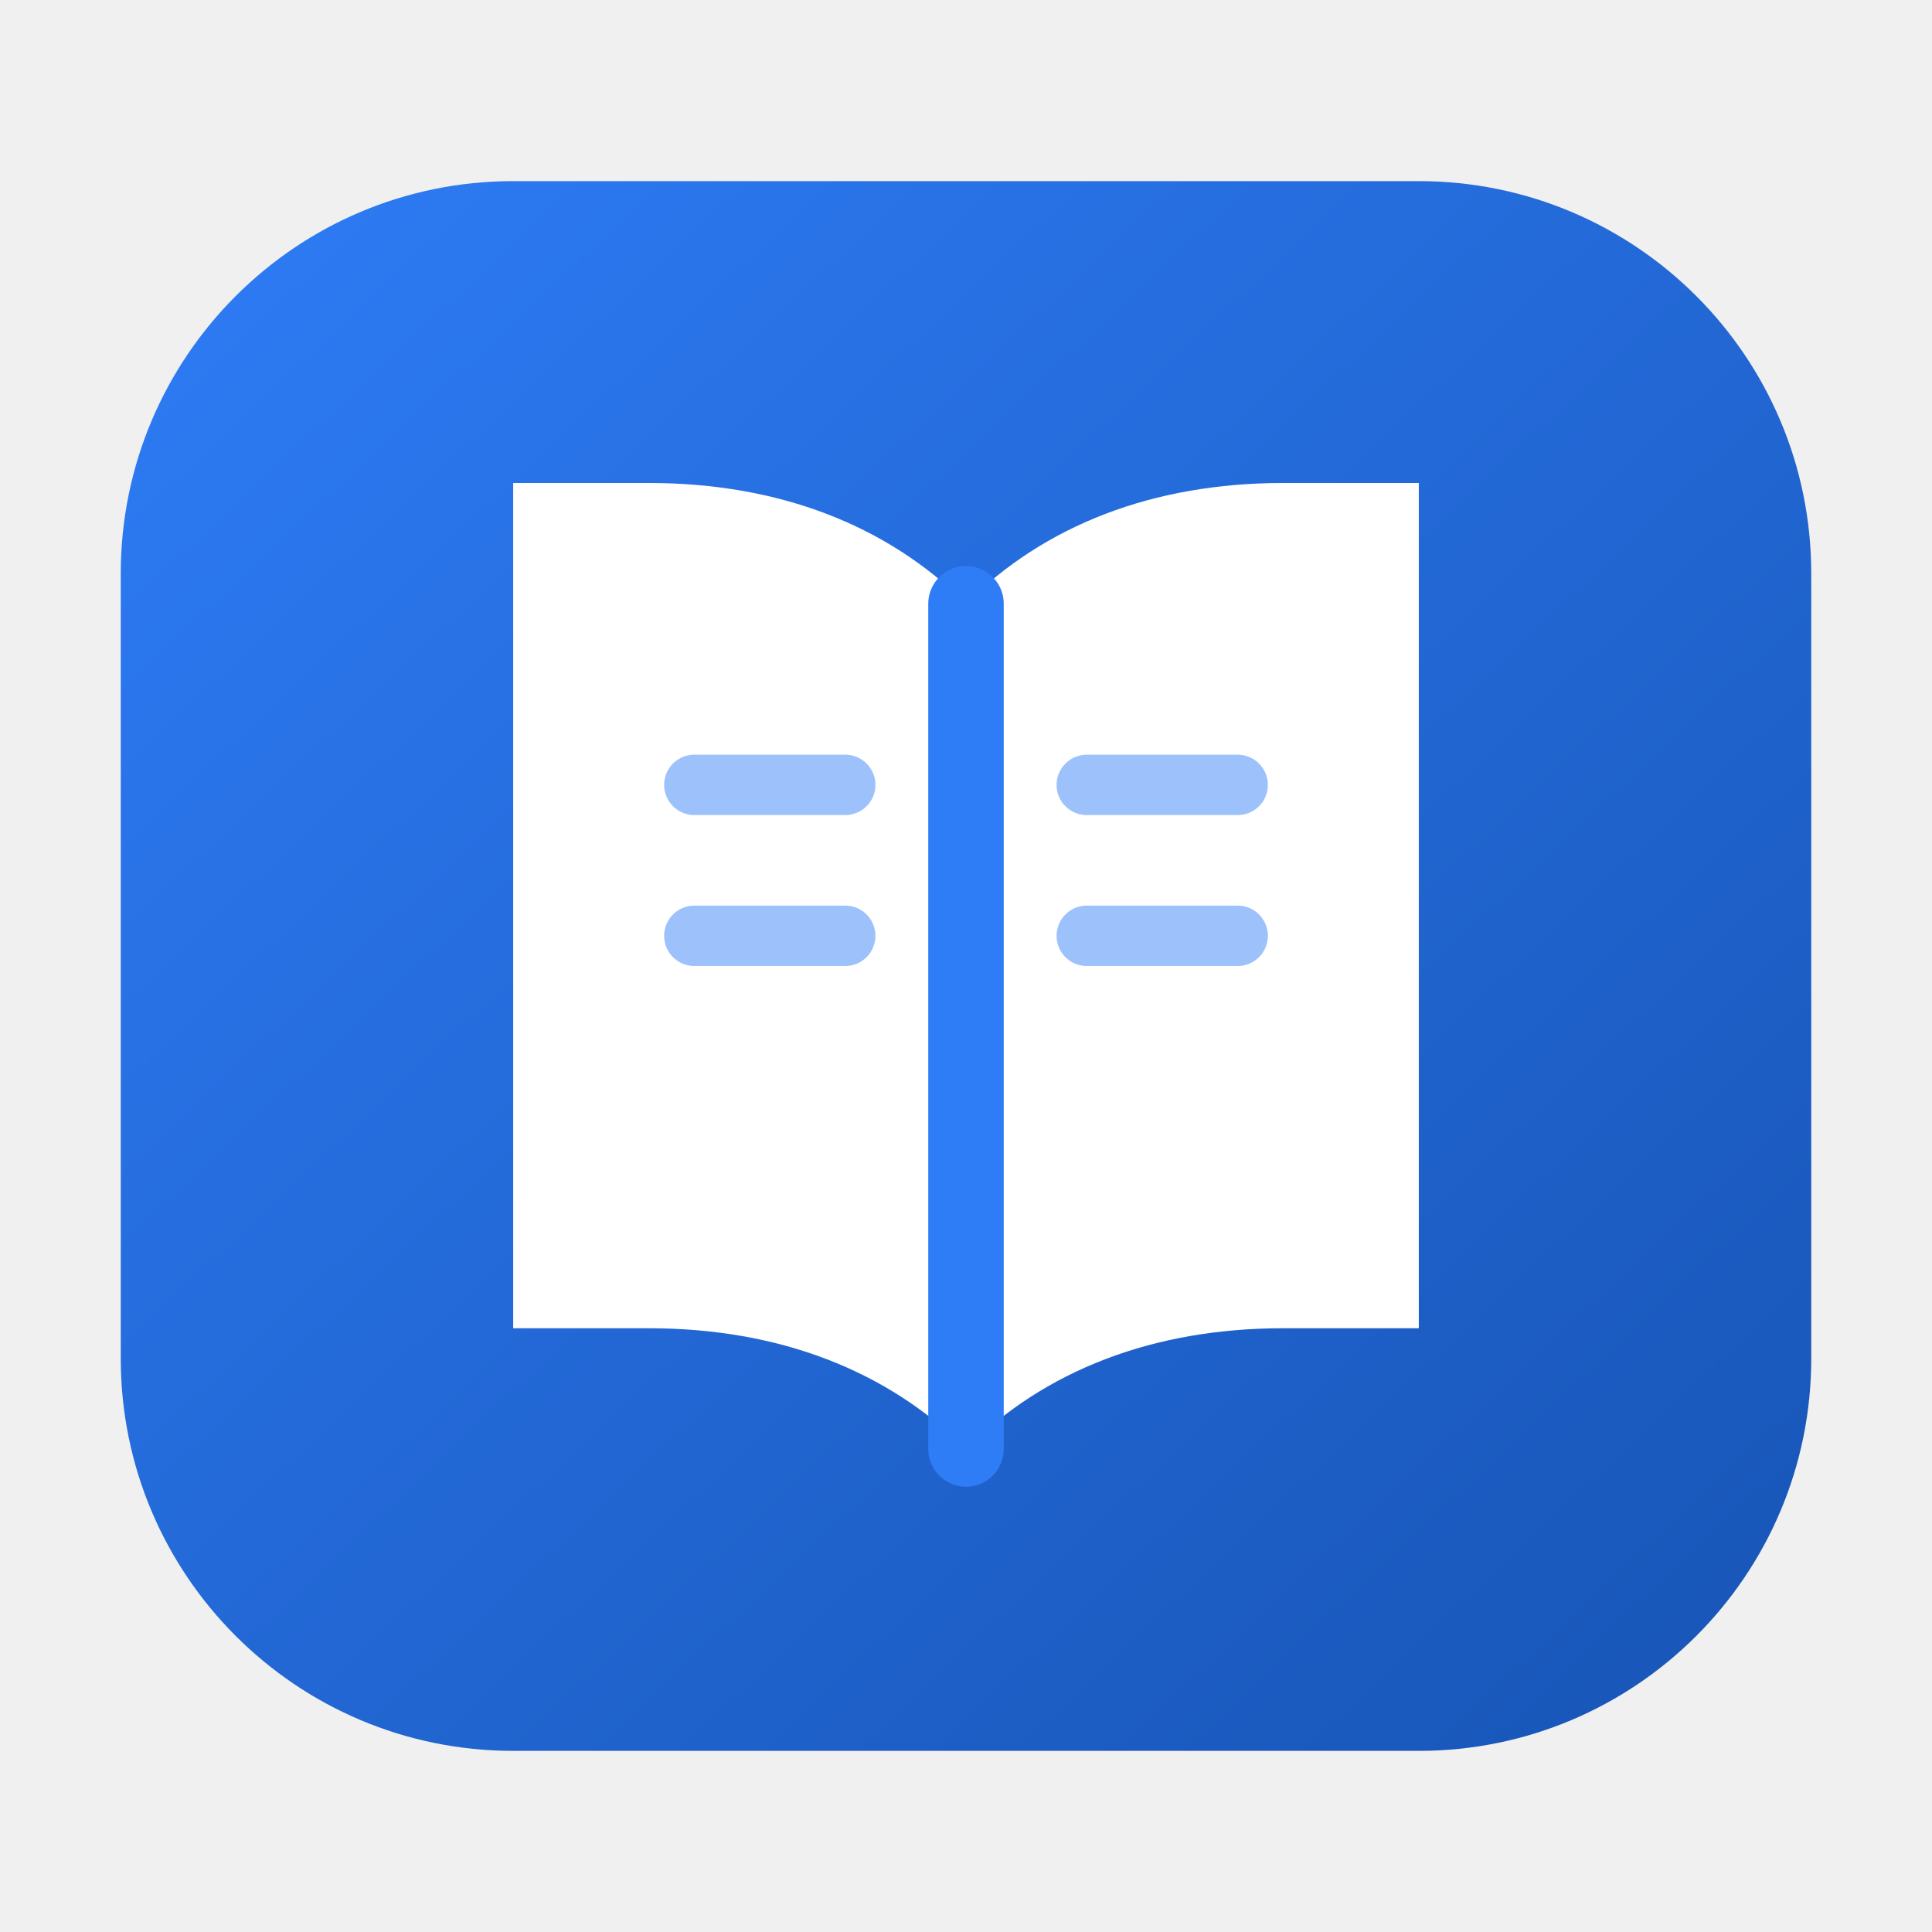
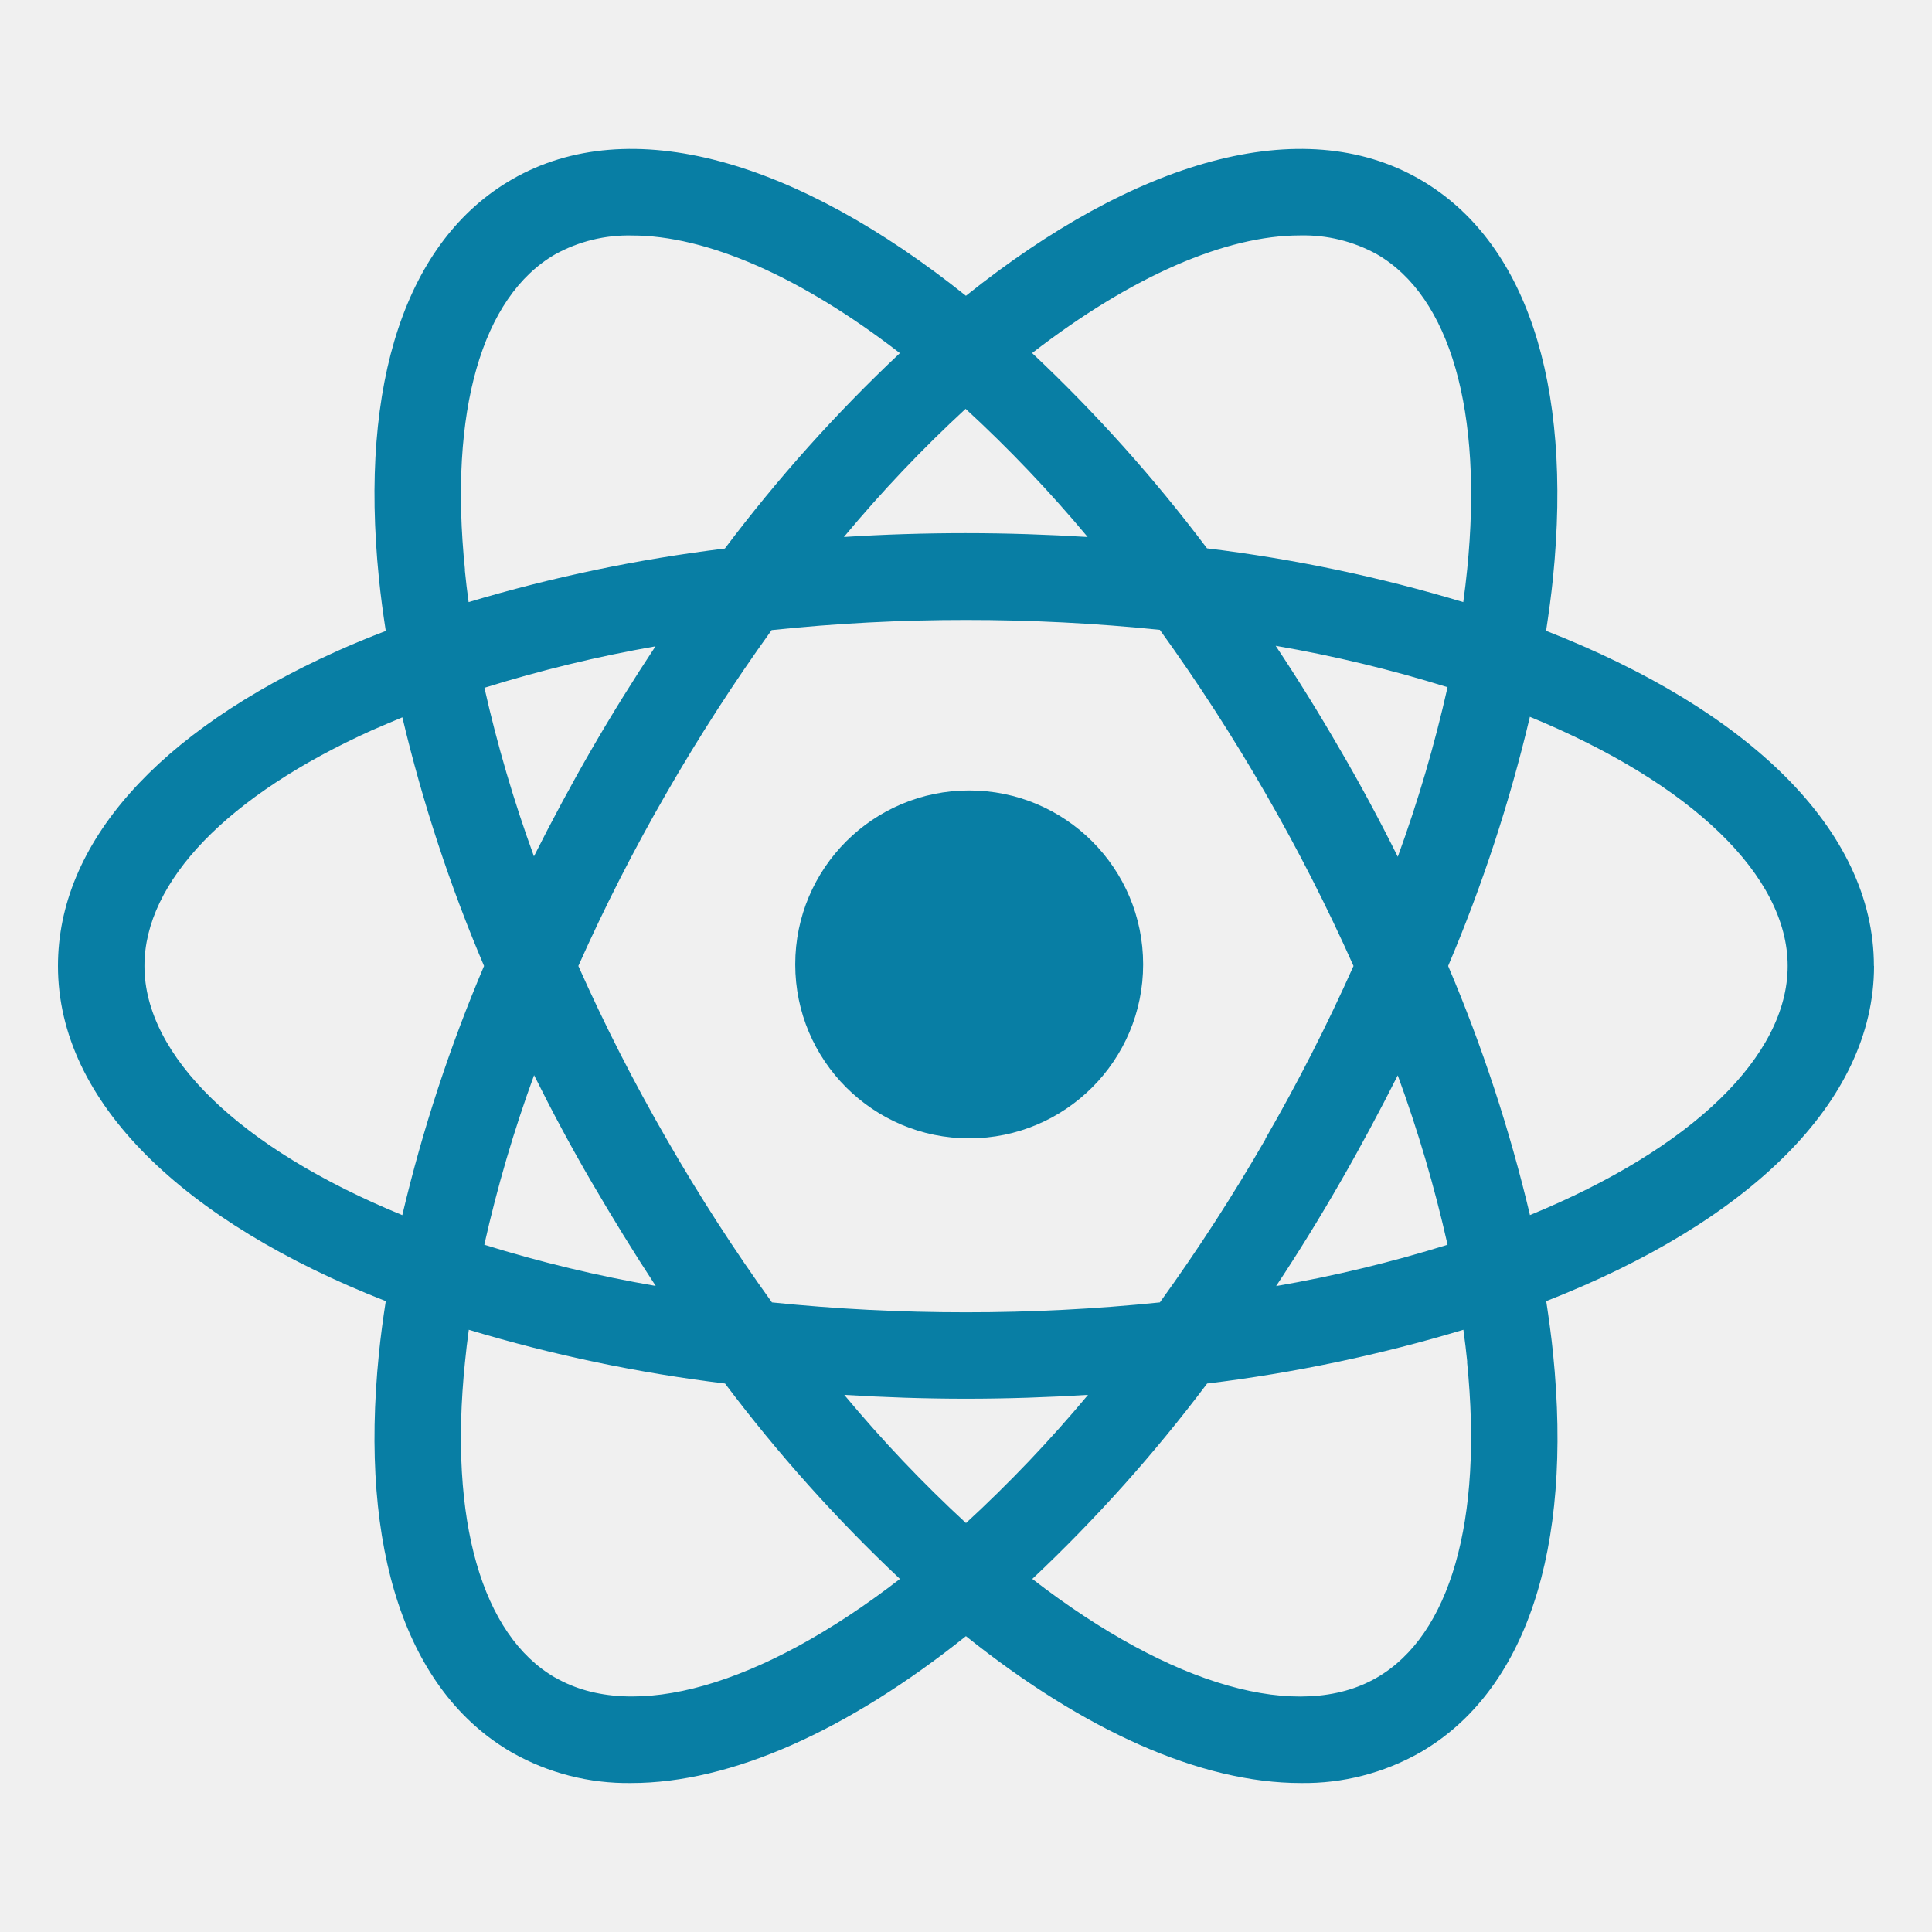
- <svg xmlns="http://www.w3.org/2000/svg" viewBox="0 0 64 64" role="img" aria-label="tech-learning">
-   <defs>
-     <linearGradient id="tl-bg" x1="0" y1="0" x2="1" y2="1">
-       <stop offset="0" stop-color="#2e7cf6" />
-       <stop offset="1" stop-color="#1754b5" />
-     </linearGradient>
-   </defs>
-   <rect x="4" y="6" width="56" height="52" rx="13" fill="url(#tl-bg)" />
-   <path d="M32 20c-2.6-2.6-6.2-4-10.5-4H17v28h4.5c4.3 0 7.9 1.4 10.5 4 2.6-2.6 6.2-4 10.5-4H47V16h-4.5c-4.3 0-7.9 1.4-10.5 4z" fill="#ffffff" />
-   <path d="M32 20v28" stroke="#2e7cf6" stroke-width="2.5" stroke-linecap="round" />
-   <path d="M23 26h5M23 31h5M36 26h5M36 31h5" stroke="#9dc2fb" stroke-width="2" stroke-linecap="round" />
+ <svg xmlns="http://www.w3.org/2000/svg" viewBox="0 0 64 64" width="64" height="64" role="img" aria-label="React 高阶学习课程">
+   <g transform="translate(1.920,4.933) scale(0.105729)">
+     <g stroke="none" stroke-width="1" fill="none" fill-rule="evenodd">
+       <g fill="#087EA4" fill-rule="nonzero">
+         <path d="M285.5,201 C255.4,201 231,225.4 231,255.5 C231,285.6 255.4,310 285.5,310 C315.6,310 340,285.6 340,255.5 C340,225.4 315.6,201 285.5,201" />
+         <path d="M568.96,255.994 C568.96,213.208 529.338,175.681 466.252,150.985 C467.095,145.424 467.857,139.922 468.399,134.521 C474.622,73.042 459.809,28.669 426.71,9.554 C389.677,-11.829 337.37,3.691 284.48,46.016 C231.59,3.691 179.283,-11.829 142.25,9.554 C109.151,28.669 94.338,73.042 100.561,134.521 C101.102,139.922 101.845,145.444 102.708,151.025 C97.449,153.033 92.291,155.161 87.333,157.39 C31.011,182.709 0,217.765 0,255.994 C0,298.781 39.622,336.307 102.708,361.004 C101.845,366.565 101.102,372.067 100.561,377.468 C94.338,438.947 109.151,483.32 142.25,502.435 C153.63,508.888 166.524,512.187 179.604,511.992 C210.956,511.992 247.568,495.488 284.48,465.973 C321.372,495.488 358.004,511.992 389.396,511.992 C402.475,512.184 415.369,508.885 426.75,502.435 C459.849,483.32 474.662,438.947 468.439,377.468 C467.898,372.067 467.135,366.565 466.292,361.004 C529.378,336.347 569,298.761 569,255.994 M389.155,27.103 C397.565,26.9 405.878,28.937 413.242,33.006 C436.224,46.277 446.541,82.278 441.523,131.77 C441.182,135.143 440.78,138.557 440.299,141.99 C414.067,134.088 387.206,128.452 360.011,125.145 C343.525,103.224 325.193,82.756 305.214,63.966 C336.587,39.712 366.032,27.103 389.135,27.103 M378.356,310.206 C368.205,327.831 357.151,344.92 345.238,361.405 C325.045,363.48 304.759,364.512 284.46,364.497 C264.168,364.511 243.888,363.479 223.702,361.405 C211.821,344.919 200.8,327.83 190.684,310.206 C180.533,292.629 171.307,274.534 163.045,255.994 C171.307,237.455 180.533,219.359 190.684,201.783 C200.784,184.229 211.771,167.201 223.602,150.764 C243.825,148.638 264.146,147.579 284.48,147.592 C304.772,147.58 325.052,148.612 345.238,150.684 C357.109,167.146 368.136,184.201 378.276,201.783 C388.419,219.364 397.645,237.458 405.915,255.994 C397.645,274.53 388.419,292.625 378.276,310.206 M419.725,290.127 C426.095,307.504 431.325,325.277 435.381,343.335 C417.78,348.824 399.837,353.15 381.668,356.285 C388.573,345.871 395.264,335.036 401.74,323.778 C408.143,312.655 414.145,301.431 419.805,290.208 M246.363,390.378 C258.848,391.141 271.594,391.583 284.5,391.583 C297.406,391.583 310.232,391.141 322.737,390.378 C310.881,404.583 298.108,417.998 284.5,430.534 C270.922,418 258.182,404.585 246.363,390.378 Z M187.312,356.245 C169.137,353.124 151.188,348.811 133.579,343.335 C137.619,325.306 142.828,307.559 149.175,290.208 C154.755,301.431 160.736,312.655 167.24,323.778 C173.743,334.902 180.467,345.865 187.312,356.285 M149.175,221.761 C142.851,204.474 137.655,186.795 133.619,168.835 C151.184,163.352 169.086,159.013 187.211,155.844 C180.347,166.225 173.622,176.987 167.139,188.21 C160.656,199.434 154.735,210.517 149.074,221.761 M322.617,121.591 C310.132,120.828 297.386,120.386 284.38,120.386 C271.48,120.386 258.768,120.788 246.243,121.591 C258.061,107.384 270.801,93.969 284.38,81.434 C297.992,93.966 310.766,107.38 322.617,121.591 Z M401.7,188.21 C395.197,176.94 388.473,166.097 381.528,155.684 C399.744,158.819 417.734,163.152 435.381,168.654 C431.332,186.681 426.122,204.427 419.785,221.781 C414.205,210.557 408.204,199.334 401.72,188.23 M127.517,131.79 C122.439,82.318 132.816,46.297 155.779,33.026 C163.145,28.963 171.456,26.926 179.865,27.123 C202.968,27.123 232.413,39.732 263.786,63.986 C243.794,82.79 225.448,103.271 208.949,125.205 C181.762,128.528 154.904,134.143 128.661,141.99 C128.2,138.557 127.778,135.164 127.457,131.79 M98.453,182.106 C101.544,180.768 104.695,179.429 107.907,178.091 C114.221,204.736 122.782,230.797 133.499,255.994 C122.762,281.241 114.193,307.357 107.887,334.059 C56.743,313.077 27.097,284.004 27.097,255.994 C27.097,229.451 53.191,202.526 98.453,182.106 Z M155.779,478.963 C132.816,465.691 122.439,429.671 127.517,380.198 C127.838,376.825 128.26,373.432 128.721,369.978 C154.954,377.879 181.815,383.514 209.009,386.824 C225.5,408.753 243.832,429.233 263.806,448.043 C220.069,481.834 180.106,492.978 155.839,478.963 M441.503,380.198 C446.521,429.691 436.204,465.691 413.221,478.963 C388.975,493.018 348.991,481.834 305.274,448.043 C325.241,429.233 343.567,408.752 360.051,386.824 C387.246,383.517 414.107,377.881 440.339,369.978 C440.82,373.432 441.222,376.825 441.563,380.198 M461.193,334.018 C454.869,307.333 446.294,281.231 435.562,255.994 C446.29,230.744 454.858,204.629 461.173,177.93 C512.216,198.912 541.943,227.985 541.943,255.994 C541.943,284.004 512.297,313.077 461.153,334.059" />
+       </g>
+     </g>
+   </g>
</svg>
